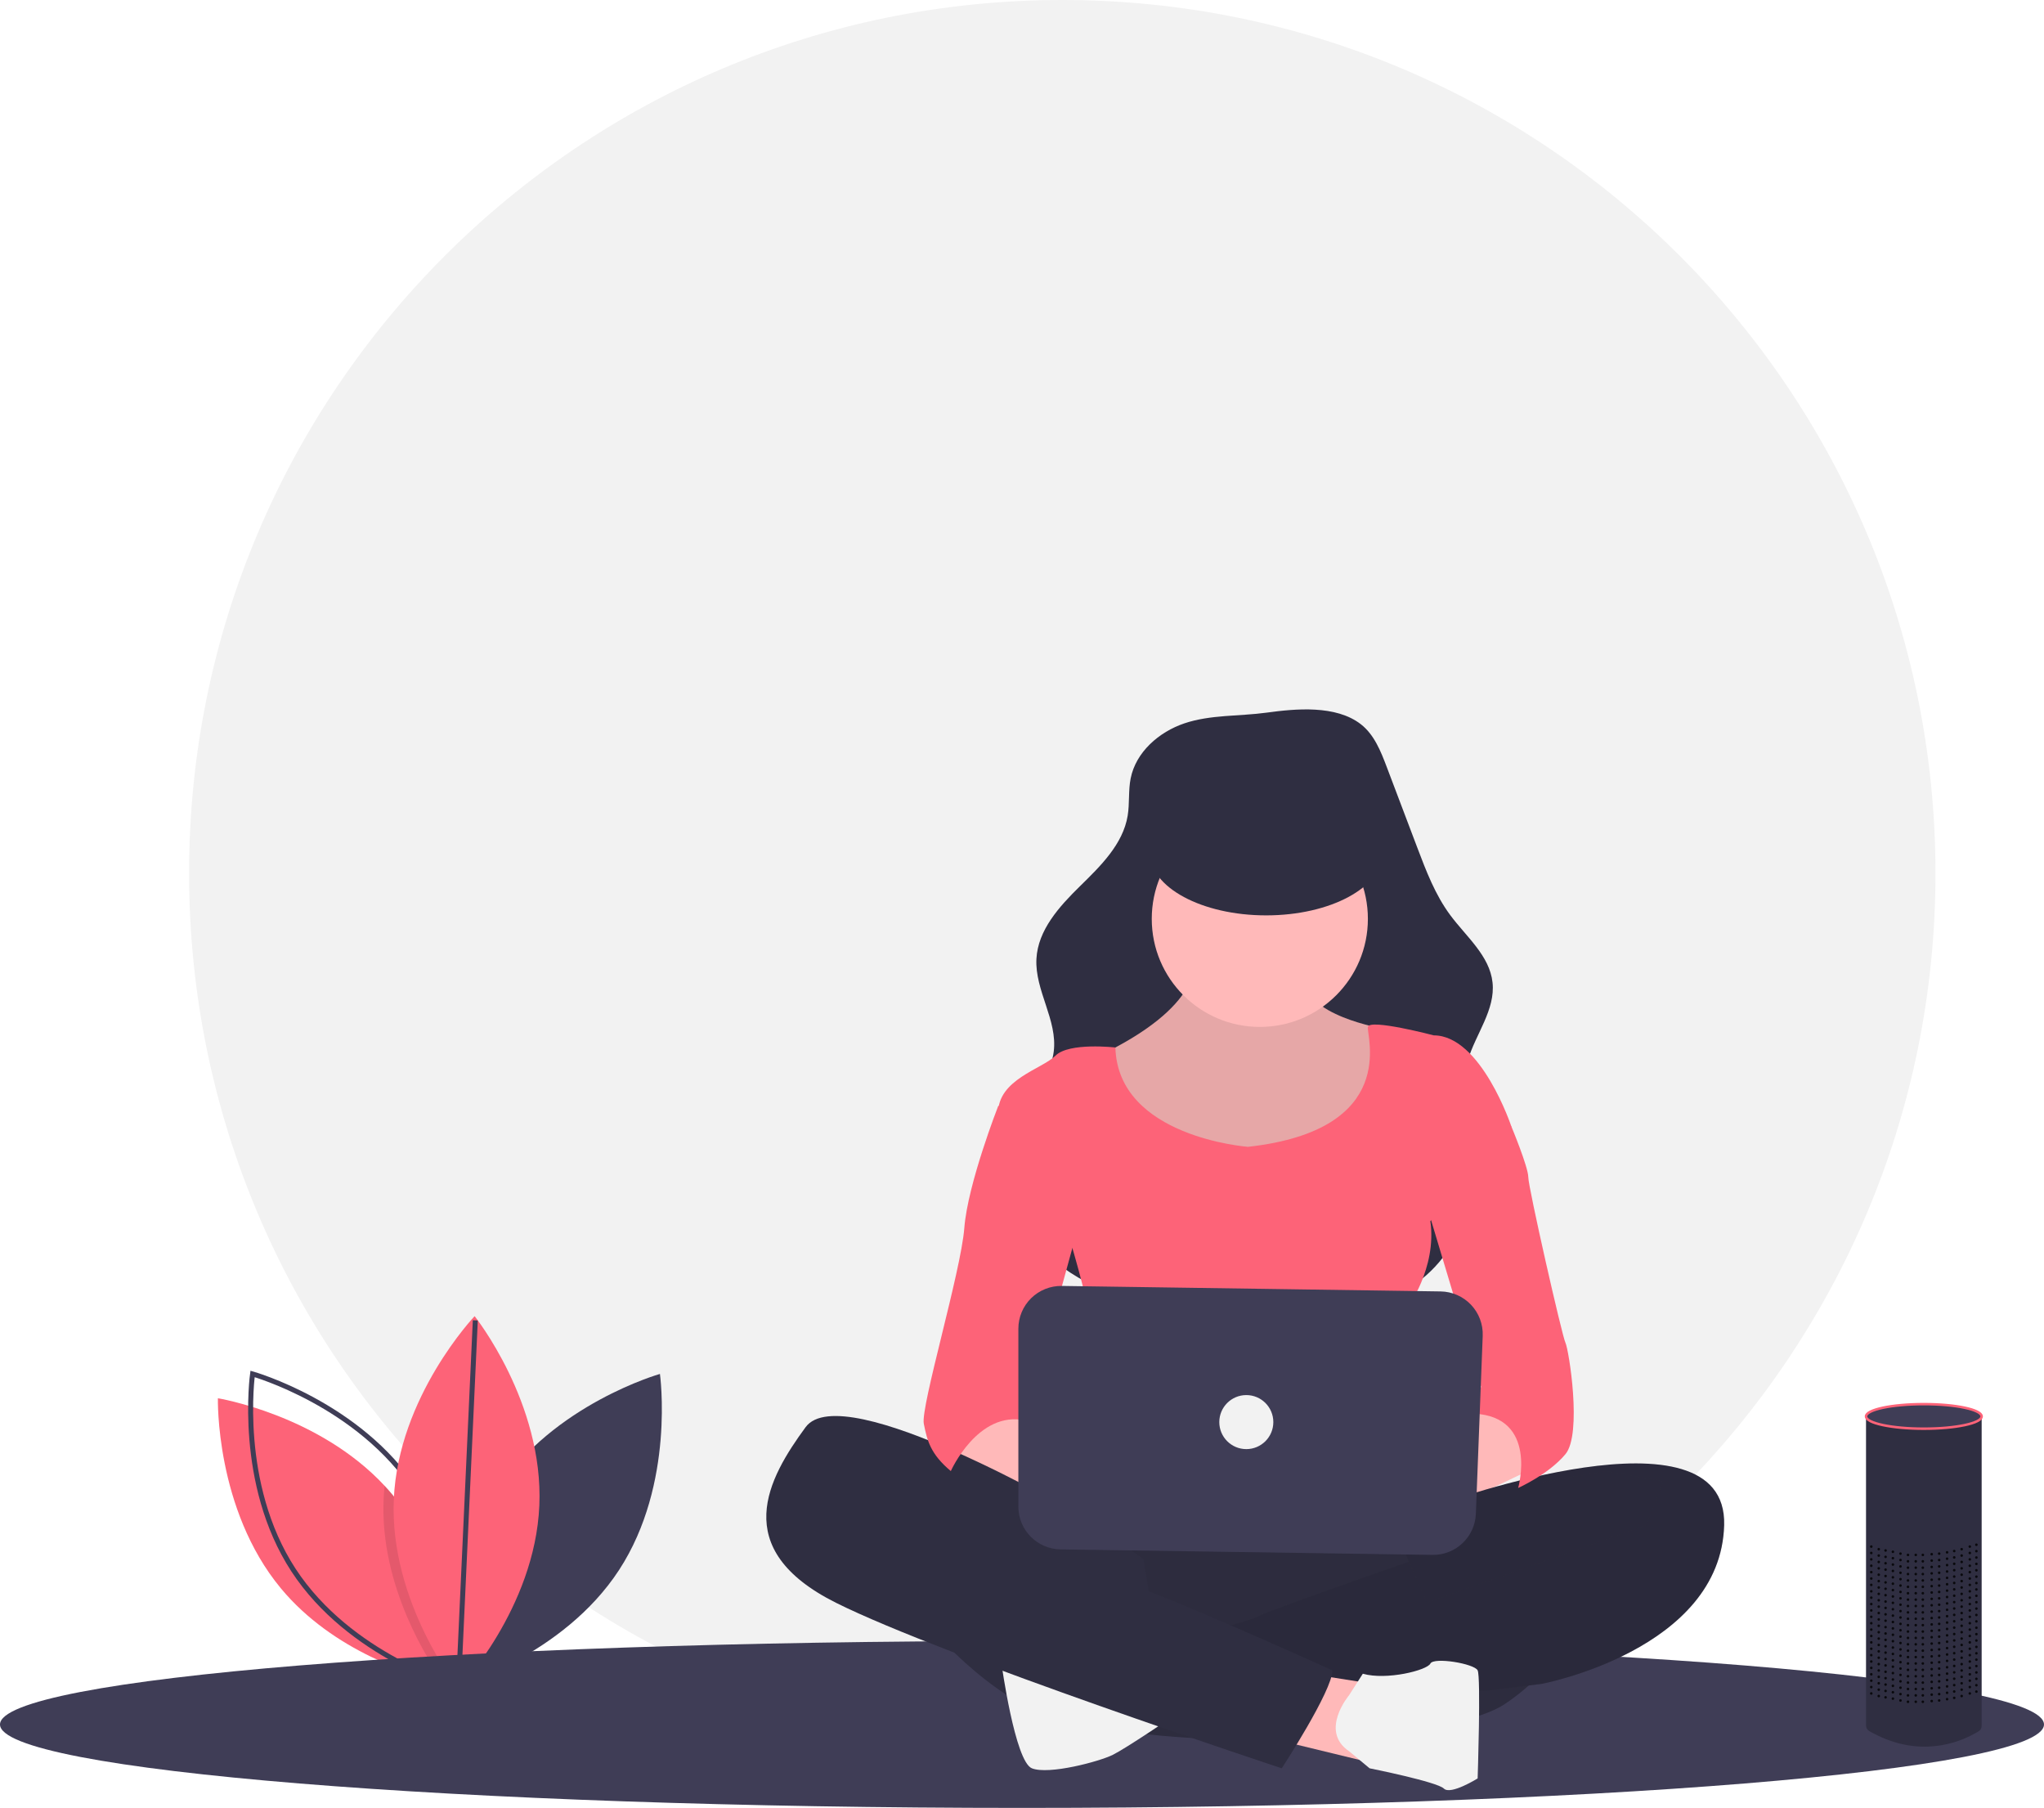
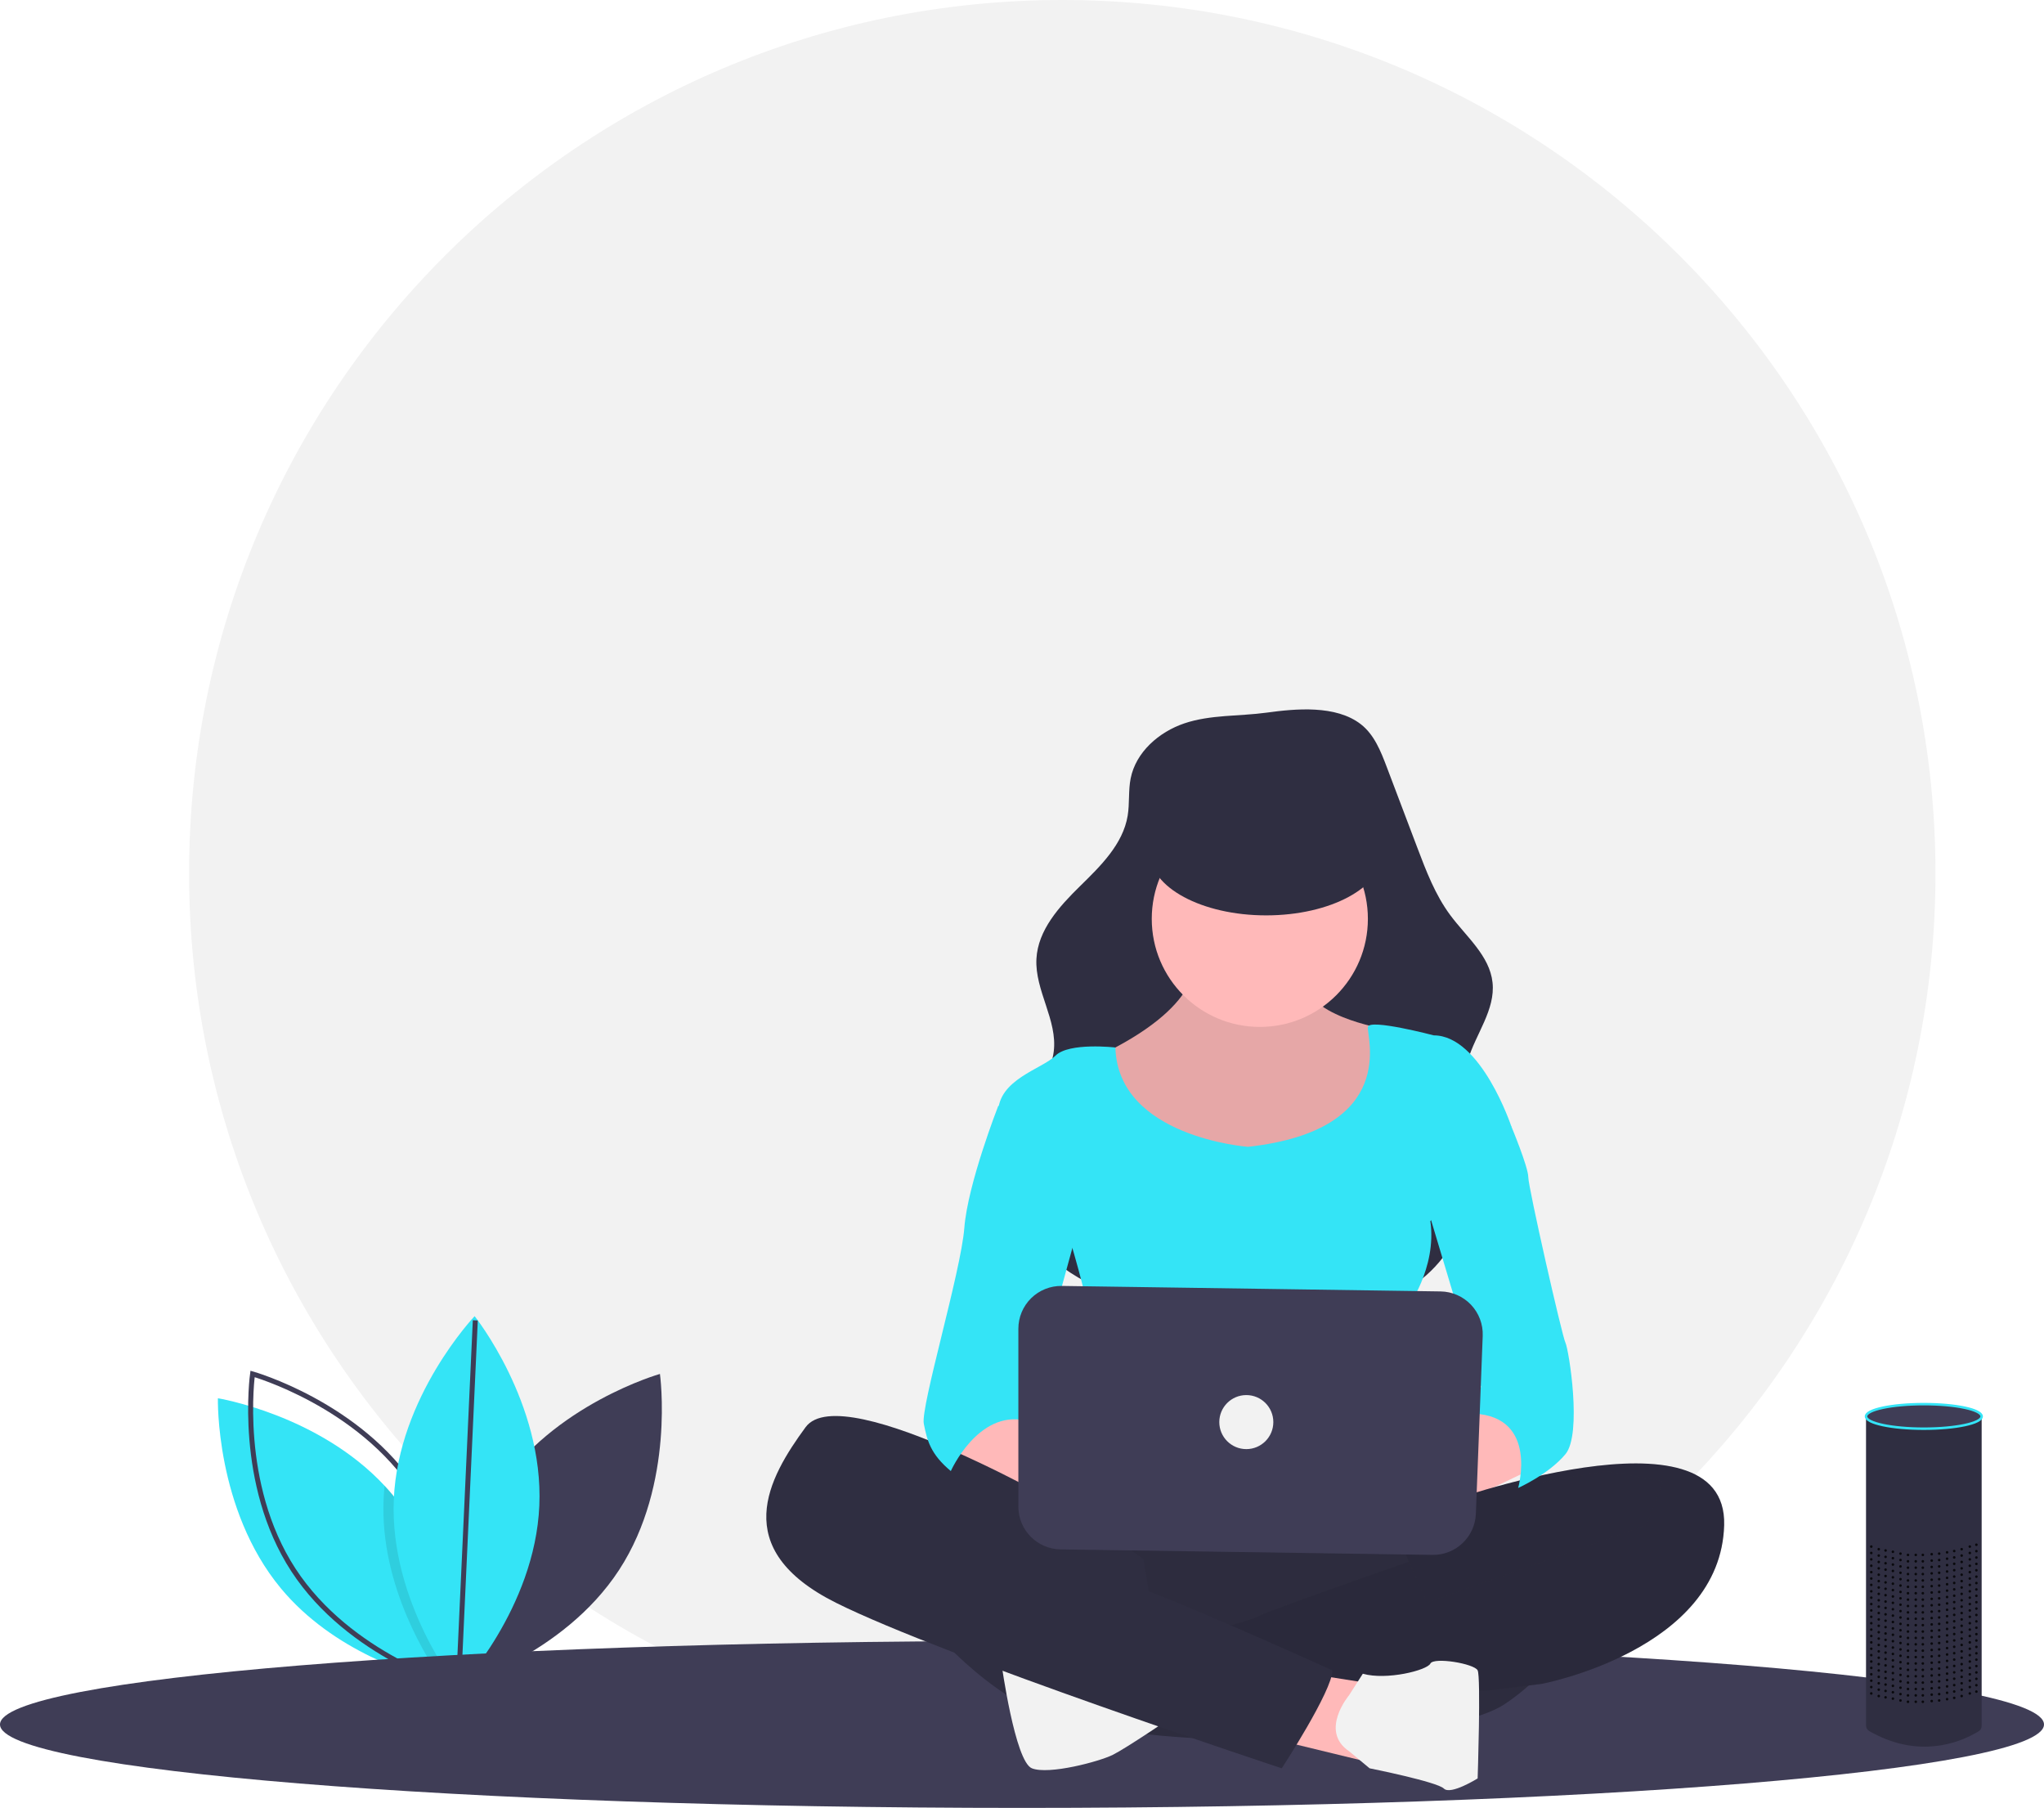
<svg xmlns="http://www.w3.org/2000/svg" id="e4ebe004-ac85-4249-bdf7-a9685d9ba22f" data-name="Layer 1" width="820" height="725.174" viewBox="0 0 820 725.174">
  <circle cx="426.16" cy="350.304" r="350.304" fill="#f2f2f2" />
  <path d="M389.416,685.212c-22.565,34.604-16.382,78.617-16.382,78.617s42.768-12.092,65.333-46.697S454.749,638.515,454.749,638.515,411.981,650.608,389.416,685.212Z" transform="translate(-190 -87.41324)" fill="#3f3d56" />
-   <path d="M372.914,763.426s-.549-.088-1.56-.292c-.806-.164-1.917-.397-3.273-.719-12.12-2.858-44.343-12.517-65.41-37.915-26.367-31.802-25.257-76.233-25.257-76.233s40.317,6.551,66.883,35.11q1.727,1.841,3.36,3.816c22.943,27.671,25.082,64.902,25.251,74.106C372.932,762.678,372.914,763.426,372.914,763.426Z" transform="translate(-190 -87.41324)" fill="#fd6378" />
+   <path d="M372.914,763.426s-.549-.088-1.56-.292c-.806-.164-1.917-.397-3.273-.719-12.12-2.858-44.343-12.517-65.41-37.915-26.367-31.802-25.257-76.233-25.257-76.233s40.317,6.551,66.883,35.11q1.727,1.841,3.36,3.816c22.943,27.671,25.082,64.902,25.251,74.106C372.932,762.678,372.914,763.426,372.914,763.426Z" transform="translate(-190 -87.41324)" fill="#34e4f6" />
  <path d="M356.652,685.212c22.565,34.604,16.382,78.617,16.382,78.617s-42.768-12.092-65.333-46.697-16.382-78.617-16.382-78.617S334.087,650.608,356.652,685.212Z" transform="translate(-190 -87.41324)" fill="none" stroke="#3f3d56" stroke-miterlimit="10" stroke-width="2" />
  <path d="M372.908,761.299c-.596.719-1.122,1.332-1.554,1.835-.958,1.093-1.502,1.666-1.502,1.666s-.66-.83-1.771-2.384c-6.095-8.497-25.701-38.71-24.188-73.609q.123-2.744.403-5.429,1.727,1.841,3.36,3.816C370.6,714.864,372.739,752.095,372.908,761.299Z" transform="translate(-190 -87.41324)" opacity="0.1" />
-   <path d="M406.366,691.33C404.583,732.603,373.945,764.8,373.945,764.8s-27.746-34.72-25.962-75.993,32.421-73.47,32.421-73.47S408.15,650.057,406.366,691.33Z" transform="translate(-190 -87.41324)" fill="#fd6378" />
+   <path d="M406.366,691.33C404.583,732.603,373.945,764.8,373.945,764.8s-27.746-34.72-25.962-75.993,32.421-73.47,32.421-73.47S408.15,650.057,406.366,691.33Z" transform="translate(-190 -87.41324)" fill="#34e4f6" />
  <line x1="183.945" y1="676.218" x2="190.681" y2="529.608" fill="none" stroke="#3f3d56" stroke-miterlimit="10" stroke-width="2" />
  <ellipse cx="410" cy="691.704" rx="410" ry="33.469" fill="#3f3d56" />
  <path d="M665.161,377.554c-10.222,3.452-19.482,11.526-21.575,22.11-.97,4.906-.375,10.006-1.192,14.94-1.894,11.443-10.876,20.182-19.161,28.3s-16.84,17.55-17.445,29.132c-.662,12.684,8.536,24.566,6.945,37.167-1.849,14.639-17.312,24.126-21.134,38.378-2.552,9.517.575,19.768,5.721,28.171,9.806,16.012,26.566,26.883,44.415,32.711s36.858,7.054,55.633,7.25c22.861.24,47.682-1.723,64.858-16.811a51.959,51.959,0,0,0,17.249-33.826c1.632-17.477-5.663-35.536-.631-52.352,3.167-10.583,11.108-20.249,9.922-31.232-1.159-10.739-10.538-18.351-16.972-27.026-6.008-8.1-9.653-17.666-13.226-27.097L746.345,395.101c-2.403-6.343-5.042-13.015-10.397-17.178-10.026-7.794-26.147-6.263-37.871-4.655C687.201,374.759,675.62,374.022,665.161,377.554Z" transform="translate(-190 -87.41324)" fill="#2f2e41" />
  <path d="M668.99,471.55s5.419,17.612-35.224,37.934,4.064,41.998,4.064,41.998l47.417,10.838s48.772-6.774,54.191-14.902,14.902-35.224,12.193-39.288A63.342,63.342,0,0,0,744.857,500s-32.515-5.419-31.16-20.322S668.99,471.55,668.99,471.55Z" transform="translate(-190 -87.41324)" fill="#ffb9b9" />
  <path d="M668.99,471.55s5.419,17.612-35.224,37.934,4.064,41.998,4.064,41.998l47.417,10.838s48.772-6.774,54.191-14.902,14.902-35.224,12.193-39.288A63.342,63.342,0,0,0,744.857,500s-32.515-5.419-31.16-20.322S668.99,471.55,668.99,471.55Z" transform="translate(-190 -87.41324)" opacity="0.1" />
  <circle cx="505.408" cy="368.557" r="43.353" fill="#ffb9b9" />
-   <path d="M690.666,547.417s-52.211-3.818-53.201-39.843c0,0-18.602-2.155-24.021,3.264s-23.031,9.483-23.031,23.031,29.805,54.191,29.805,54.191,16.257,54.191,9.483,63.674-8.129,33.869-8.129,33.869,67.739-5.419,78.577,0,54.191,5.419,56.9,0S754.34,612.446,754.34,612.446s12.193-16.257,9.483-35.224l32.514-37.934s-12.193-36.579-31.16-36.579c0,0-25.741-6.774-26.418-3.387S751.631,540.643,690.666,547.417Z" transform="translate(-190 -87.41324)" fill="#fd6378" />
+   <path d="M690.666,547.417s-52.211-3.818-53.201-39.843c0,0-18.602-2.155-24.021,3.264s-23.031,9.483-23.031,23.031,29.805,54.191,29.805,54.191,16.257,54.191,9.483,63.674-8.129,33.869-8.129,33.869,67.739-5.419,78.577,0,54.191,5.419,56.9,0S754.34,612.446,754.34,612.446s12.193-16.257,9.483-35.224l32.514-37.934s-12.193-36.579-31.16-36.579c0,0-25.741-6.774-26.418-3.387S751.631,540.643,690.666,547.417Z" transform="translate(-190 -87.41324)" fill="#34e4f6" />
  <path d="M568.737,666.637s12.193,18.967,43.353,23.031,36.579-6.774,33.869-9.483-35.224-14.902-35.224-14.902l-18.967-14.902Z" transform="translate(-190 -87.41324)" fill="#ffb9b9" />
  <path d="M790.919,650.38,755.695,670.701s-46.062-2.71-28.45,10.838,50.127,8.129,50.127,8.129l31.16-14.902Z" transform="translate(-190 -87.41324)" fill="#ffb9b9" />
  <path d="M614.799,685.604s-32.515,79.931,6.774,92.124,147.67,9.483,172.056-6.774,31.16-37.934,27.095-44.707-31.16-25.741-50.127-27.095S614.799,685.604,614.799,685.604Z" transform="translate(-190 -87.41324)" fill="#2f2e41" />
  <path d="M614.799,685.604s-32.515,79.931,6.774,92.124,147.67,9.483,172.056-6.774,31.16-37.934,27.095-44.707-31.16-25.741-50.127-27.095S614.799,685.604,614.799,685.604Z" transform="translate(-190 -87.41324)" opacity="0.05" />
  <path d="M768.277,690.57s114.767-41.545,113.412,8.582-73.158,63.674-73.158,63.674l-21.676,2.71L667.635,769.599s4.064-21.676-5.419-24.386c0,0,31.16-8.129,32.515-9.483s78.577-28.45,83.996-29.805,21.676-12.193,33.869-10.838c0,0,13.548-10.838,28.45-8.129L799.048,689.668Z" transform="translate(-190 -87.41324)" fill="#2f2e41" />
  <path d="M768.277,690.57s114.767-41.545,113.412,8.582-73.158,63.674-73.158,63.674l-21.676,2.71L667.635,769.599s4.064-21.676-5.419-24.386c0,0,31.16-8.129,32.515-9.483s78.577-28.45,83.996-29.805,21.676-12.193,33.869-10.838c0,0,13.548-10.838,28.45-8.129L799.048,689.668Z" transform="translate(-190 -87.41324)" opacity="0.1" />
  <polygon points="558 609.885 572.469 642.898 660.529 611.738 667.303 594.126 644.272 590.062 597.97 598.19 577.888 603.61 558 609.885" fill="#2f2e41" />
  <polygon points="558 609.885 572.469 642.898 660.529 611.738 667.303 594.126 644.272 590.062 597.97 598.19 577.888 603.61 558 609.885" opacity="0.1" />
  <path d="M560.608,737.085s25.741,32.515,55.546,40.643,46.062-2.71,46.062-2.71L652.732,737.085l-4.064-24.386-17.612-12.193-35.224-16.257-41.998-13.548s-17.612-2.71-17.612,0,16.257,43.353,16.257,43.353Z" transform="translate(-190 -87.41324)" fill="#2f2e41" />
  <path d="M591.768,754.697s5.419,39.288,12.193,41.998,27.095-2.71,32.514-5.419,23.839-15.211,23.839-15.211S595.832,751.987,591.768,754.697Z" transform="translate(-190 -87.41324)" fill="#f2f2f2" />
  <polygon points="525.052 671.348 550.793 675.412 548.083 706.572 512.18 697.851 525.052 671.348" fill="#ffb9b9" />
  <path d="M731.18,767.433s-12.064,14.359.129,22.488l8.129,6.774s27.095,5.419,29.805,8.129,13.548-4.064,13.548-4.064,1.355-40.643,0-43.353-17.612-5.419-18.967-2.71-17.612,6.774-27.095,4.064Z" transform="translate(-190 -87.41324)" fill="#f2f2f2" />
  <path d="M622.928,695.087S528.094,639.541,513.191,659.863s-31.16,48.772,12.193,70.448,178.83,66.384,178.83,66.384,20.322-31.16,20.322-39.288c0,0-71.803-32.515-83.996-35.224s-60.965-33.869-67.739-36.579-16.257-10.838-16.257-10.838Z" transform="translate(-190 -87.41324)" fill="#2f2e41" />
-   <path d="M595.832,527.095l-5.419,4.064s-12.193,31.16-13.548,48.772-17.612,71.803-16.257,78.577,2.71,12.193,10.838,18.967c0,0,10.838-24.386,29.805-20.322l23.031-83.996Z" transform="translate(-190 -87.41324)" fill="#fd6378" />
-   <path d="M785.5,527.095,796.338,539.288s6.774,16.257,6.774,20.322,13.548,63.674,14.902,66.384,6.774,36.579,0,44.707-18.967,13.548-18.967,13.548,8.129-28.45-17.612-29.805l2.71-10.838-24.386-81.286Z" transform="translate(-190 -87.41324)" fill="#fd6378" />
+   <path d="M595.832,527.095l-5.419,4.064s-12.193,31.16-13.548,48.772-17.612,71.803-16.257,78.577,2.71,12.193,10.838,18.967c0,0,10.838-24.386,29.805-20.322l23.031-83.996Z" transform="translate(-190 -87.41324)" fill="#34e4f6" />
+   <path d="M785.5,527.095,796.338,539.288s6.774,16.257,6.774,20.322,13.548,63.674,14.902,66.384,6.774,36.579,0,44.707-18.967,13.548-18.967,13.548,8.129-28.45-17.612-29.805l2.71-10.838-24.386-81.286Z" transform="translate(-190 -87.41324)" fill="#34e4f6" />
  <path d="M598.542,620.37v71.361A17.157,17.157,0,0,0,615.444,708.885l149.238,2.211a17.157,17.157,0,0,0,17.398-16.495l2.745-71.369a17.157,17.157,0,0,0-16.895-17.814l-151.983-2.203A17.157,17.157,0,0,0,598.542,620.37Z" transform="translate(-190 -87.41324)" fill="#3f3d56" />
  <ellipse cx="507.95" cy="342.039" rx="46.665" ry="25.127" fill="#2f2e41" />
  <circle cx="499.989" cy="570.418" r="10.838" fill="#f2f2f2" />
  <path d="M984.99,655.635V779.402c0,2.126-1.144,2.43-3.004,3.461-6.274,3.48-21.74,9.68-40.308-.133-1.906-1.007-3.08-1.348-3.08-3.504V656.428S962.19,665.944,984.99,655.635Z" transform="translate(-190 -87.41324)" fill="#2f2e41" />
-   <ellipse cx="771.794" cy="568.138" rx="23.196" ry="4.926" fill="#3f3d56" stroke="#fd6378" stroke-miterlimit="10" />
+   <ellipse cx="771.794" cy="568.138" rx="23.196" ry="4.926" fill="#3f3d56" stroke="#34e4f6" stroke-miterlimit="10" />
  <g opacity="0.8">
    <circle cx="792.877" cy="619.616" r="0.52" />
    <circle cx="790.235" cy="620.355" r="0.52" />
    <circle cx="786.971" cy="621.395" r="0.52" />
    <circle cx="781.118" cy="622.656" r="0.52" />
    <circle cx="774.948" cy="623.403" r="0.52" />
    <circle cx="768.557" cy="623.697" r="0.52" />
    <circle cx="759.384" cy="622.436" r="0.52" />
    <circle cx="762.423" cy="623.177" r="0.52" />
    <circle cx="753.707" cy="621.395" r="0.52" />
    <circle cx="756.441" cy="621.916" r="0.52" />
    <circle cx="750.71" cy="620.355" r="0.52" />
    <circle cx="783.982" cy="622.136" r="0.52" />
    <circle cx="777.944" cy="623.177" r="0.52" />
    <circle cx="771.391" cy="623.697" r="0.52" />
    <circle cx="765.43" cy="623.697" r="0.52" />
  </g>
  <g opacity="0.8">
    <circle cx="792.877" cy="622.177" r="0.52" />
    <circle cx="790.235" cy="622.916" r="0.52" />
    <circle cx="786.971" cy="623.956" r="0.52" />
    <circle cx="781.118" cy="625.217" r="0.52" />
    <circle cx="774.948" cy="625.964" r="0.52" />
    <circle cx="768.557" cy="626.258" r="0.52" />
    <circle cx="759.384" cy="624.997" r="0.52" />
    <circle cx="762.423" cy="625.738" r="0.52" />
    <circle cx="753.707" cy="623.956" r="0.52" />
    <circle cx="756.441" cy="624.477" r="0.52" />
    <circle cx="750.71" cy="622.916" r="0.52" />
    <circle cx="783.982" cy="624.697" r="0.52" />
    <circle cx="777.944" cy="625.738" r="0.52" />
    <circle cx="771.391" cy="626.258" r="0.52" />
    <circle cx="765.43" cy="626.258" r="0.52" />
  </g>
  <g opacity="0.8">
    <circle cx="792.877" cy="624.738" r="0.52" />
    <circle cx="790.235" cy="625.477" r="0.52" />
    <circle cx="786.971" cy="626.517" r="0.52" />
    <circle cx="781.118" cy="627.778" r="0.52" />
    <circle cx="774.948" cy="628.525" r="0.52" />
    <circle cx="768.557" cy="628.819" r="0.52" />
    <circle cx="759.384" cy="627.558" r="0.52" />
    <circle cx="762.423" cy="628.299" r="0.52" />
    <circle cx="753.707" cy="626.517" r="0.52" />
    <circle cx="756.441" cy="627.038" r="0.52" />
    <circle cx="750.71" cy="625.477" r="0.52" />
    <circle cx="783.982" cy="627.258" r="0.52" />
    <circle cx="777.944" cy="628.299" r="0.52" />
    <circle cx="771.391" cy="628.819" r="0.52" />
    <circle cx="765.43" cy="628.819" r="0.52" />
  </g>
  <g opacity="0.8">
    <circle cx="792.877" cy="627.299" r="0.52" />
    <circle cx="790.235" cy="628.038" r="0.52" />
    <circle cx="786.971" cy="629.079" r="0.52" />
    <circle cx="781.118" cy="630.339" r="0.52" />
    <circle cx="774.948" cy="631.087" r="0.52" />
    <circle cx="768.557" cy="631.38" r="0.52" />
    <circle cx="759.384" cy="630.119" r="0.52" />
    <circle cx="762.423" cy="630.86" r="0.52" />
    <circle cx="753.707" cy="629.079" r="0.52" />
    <circle cx="756.441" cy="629.599" r="0.52" />
    <circle cx="750.71" cy="628.038" r="0.52" />
    <circle cx="783.982" cy="629.819" r="0.52" />
    <circle cx="777.944" cy="630.86" r="0.52" />
    <circle cx="771.391" cy="631.38" r="0.52" />
    <circle cx="765.43" cy="631.38" r="0.52" />
  </g>
  <g opacity="0.8">
    <circle cx="792.877" cy="629.86" r="0.52" />
    <circle cx="790.235" cy="630.599" r="0.52" />
    <circle cx="786.971" cy="631.64" r="0.52" />
    <circle cx="781.118" cy="632.9" r="0.52" />
    <circle cx="774.948" cy="633.648" r="0.52" />
    <circle cx="768.557" cy="633.941" r="0.52" />
    <circle cx="759.384" cy="632.68" r="0.52" />
    <circle cx="762.423" cy="633.421" r="0.52" />
    <circle cx="753.707" cy="631.64" r="0.52" />
    <circle cx="756.441" cy="632.16" r="0.52" />
    <circle cx="750.71" cy="630.599" r="0.52" />
    <circle cx="783.982" cy="632.38" r="0.52" />
    <circle cx="777.944" cy="633.421" r="0.52" />
    <circle cx="771.391" cy="633.941" r="0.52" />
    <circle cx="765.43" cy="633.941" r="0.52" />
  </g>
  <g opacity="0.8">
    <circle cx="792.877" cy="632.421" r="0.52" />
    <circle cx="790.235" cy="633.16" r="0.52" />
    <circle cx="786.971" cy="634.201" r="0.52" />
    <circle cx="781.118" cy="635.461" r="0.52" />
    <circle cx="774.948" cy="636.209" r="0.52" />
    <circle cx="768.557" cy="636.502" r="0.52" />
    <circle cx="759.384" cy="635.241" r="0.52" />
    <circle cx="762.423" cy="635.982" r="0.52" />
    <circle cx="753.707" cy="634.201" r="0.52" />
    <circle cx="756.441" cy="634.721" r="0.52" />
    <circle cx="750.71" cy="633.16" r="0.52" />
    <circle cx="783.982" cy="634.941" r="0.52" />
    <circle cx="777.944" cy="635.982" r="0.52" />
    <circle cx="771.391" cy="636.502" r="0.52" />
    <circle cx="765.43" cy="636.502" r="0.52" />
  </g>
  <g opacity="0.8">
    <circle cx="792.877" cy="634.982" r="0.52" />
    <circle cx="790.235" cy="635.721" r="0.52" />
    <circle cx="786.971" cy="636.762" r="0.52" />
    <circle cx="781.118" cy="638.022" r="0.52" />
    <circle cx="774.948" cy="638.77" r="0.52" />
    <circle cx="768.557" cy="639.063" r="0.52" />
    <circle cx="759.384" cy="637.802" r="0.52" />
    <circle cx="762.423" cy="638.543" r="0.52" />
    <circle cx="753.707" cy="636.762" r="0.52" />
    <circle cx="756.441" cy="637.282" r="0.52" />
    <circle cx="750.71" cy="635.721" r="0.52" />
    <circle cx="783.982" cy="637.502" r="0.52" />
    <circle cx="777.944" cy="638.543" r="0.52" />
    <circle cx="771.391" cy="639.063" r="0.52" />
    <circle cx="765.43" cy="639.063" r="0.52" />
  </g>
  <g opacity="0.8">
    <circle cx="792.877" cy="637.543" r="0.52" />
    <circle cx="790.235" cy="638.282" r="0.52" />
    <circle cx="786.971" cy="639.323" r="0.52" />
    <circle cx="781.118" cy="640.583" r="0.52" />
    <circle cx="774.948" cy="641.331" r="0.52" />
    <circle cx="768.557" cy="641.624" r="0.52" />
    <circle cx="759.384" cy="640.363" r="0.52" />
    <circle cx="762.423" cy="641.104" r="0.52" />
    <circle cx="753.707" cy="639.323" r="0.52" />
    <circle cx="756.441" cy="639.843" r="0.52" />
    <circle cx="750.71" cy="638.282" r="0.52" />
    <circle cx="783.982" cy="640.063" r="0.52" />
    <circle cx="777.944" cy="641.104" r="0.52" />
    <circle cx="771.391" cy="641.624" r="0.52" />
    <circle cx="765.43" cy="641.624" r="0.52" />
  </g>
  <g opacity="0.8">
    <circle cx="792.877" cy="640.104" r="0.52" />
    <circle cx="790.235" cy="640.843" r="0.52" />
    <circle cx="786.971" cy="641.884" r="0.52" />
    <circle cx="781.118" cy="643.144" r="0.52" />
    <circle cx="774.948" cy="643.892" r="0.52" />
    <circle cx="768.557" cy="644.185" r="0.52" />
    <circle cx="759.384" cy="642.924" r="0.52" />
    <circle cx="762.423" cy="643.665" r="0.52" />
    <circle cx="753.707" cy="641.884" r="0.52" />
    <circle cx="756.441" cy="642.404" r="0.52" />
    <circle cx="750.71" cy="640.843" r="0.52" />
    <circle cx="783.982" cy="642.624" r="0.52" />
    <circle cx="777.944" cy="643.665" r="0.52" />
    <circle cx="771.391" cy="644.185" r="0.52" />
    <circle cx="765.43" cy="644.185" r="0.52" />
  </g>
  <g opacity="0.8">
    <circle cx="792.877" cy="642.665" r="0.52" />
    <circle cx="790.235" cy="643.404" r="0.52" />
    <circle cx="786.971" cy="644.445" r="0.52" />
    <circle cx="781.118" cy="645.706" r="0.52" />
    <circle cx="774.948" cy="646.453" r="0.52" />
    <circle cx="768.557" cy="646.746" r="0.52" />
    <circle cx="759.384" cy="645.485" r="0.52" />
    <circle cx="762.423" cy="646.226" r="0.52" />
    <circle cx="753.707" cy="644.445" r="0.52" />
    <circle cx="756.441" cy="644.965" r="0.52" />
    <circle cx="750.71" cy="643.404" r="0.52" />
    <circle cx="783.982" cy="645.185" r="0.52" />
    <circle cx="777.944" cy="646.226" r="0.52" />
    <circle cx="771.391" cy="646.746" r="0.52" />
    <circle cx="765.43" cy="646.746" r="0.52" />
  </g>
  <g opacity="0.8">
    <circle cx="792.877" cy="645.226" r="0.52" />
    <circle cx="790.235" cy="645.965" r="0.52" />
    <circle cx="786.971" cy="647.006" r="0.52" />
    <circle cx="781.118" cy="648.267" r="0.52" />
    <circle cx="774.948" cy="649.014" r="0.52" />
    <circle cx="768.557" cy="649.307" r="0.52" />
    <circle cx="759.384" cy="648.046" r="0.52" />
    <circle cx="762.423" cy="648.787" r="0.52" />
    <circle cx="753.707" cy="647.006" r="0.52" />
    <circle cx="756.441" cy="647.526" r="0.52" />
    <circle cx="750.71" cy="645.965" r="0.52" />
    <circle cx="783.982" cy="647.746" r="0.52" />
    <circle cx="777.944" cy="648.787" r="0.52" />
    <circle cx="771.391" cy="649.307" r="0.52" />
    <circle cx="765.43" cy="649.307" r="0.52" />
  </g>
  <g opacity="0.8">
    <circle cx="792.877" cy="647.787" r="0.52" />
    <circle cx="790.235" cy="648.526" r="0.52" />
    <circle cx="786.971" cy="649.567" r="0.52" />
    <circle cx="781.118" cy="650.828" r="0.52" />
    <circle cx="774.948" cy="651.575" r="0.52" />
    <circle cx="768.557" cy="651.868" r="0.52" />
    <circle cx="759.384" cy="650.607" r="0.52" />
    <circle cx="762.423" cy="651.348" r="0.52" />
    <circle cx="753.707" cy="649.567" r="0.52" />
    <circle cx="756.441" cy="650.087" r="0.52" />
    <circle cx="750.71" cy="648.526" r="0.52" />
    <circle cx="783.982" cy="650.307" r="0.52" />
    <circle cx="777.944" cy="651.348" r="0.52" />
    <circle cx="771.391" cy="651.868" r="0.52" />
    <circle cx="765.43" cy="651.868" r="0.52" />
  </g>
  <g opacity="0.8">
    <circle cx="792.877" cy="650.348" r="0.52" />
    <circle cx="790.235" cy="651.087" r="0.52" />
    <circle cx="786.971" cy="652.128" r="0.52" />
    <circle cx="781.118" cy="653.389" r="0.52" />
    <circle cx="774.948" cy="654.136" r="0.52" />
    <circle cx="768.557" cy="654.429" r="0.52" />
    <circle cx="759.384" cy="653.168" r="0.52" />
    <circle cx="762.423" cy="653.909" r="0.52" />
    <circle cx="753.707" cy="652.128" r="0.52" />
    <circle cx="756.441" cy="652.648" r="0.52" />
    <circle cx="750.71" cy="651.087" r="0.52" />
    <circle cx="783.982" cy="652.868" r="0.52" />
    <circle cx="777.944" cy="653.909" r="0.52" />
    <circle cx="771.391" cy="654.429" r="0.52" />
    <circle cx="765.43" cy="654.429" r="0.52" />
  </g>
  <g opacity="0.8">
    <circle cx="792.877" cy="652.909" r="0.52" />
    <circle cx="790.235" cy="653.648" r="0.52" />
    <circle cx="786.971" cy="654.689" r="0.52" />
    <circle cx="781.118" cy="655.95" r="0.52" />
    <circle cx="774.948" cy="656.697" r="0.52" />
    <circle cx="768.557" cy="656.99" r="0.52" />
    <circle cx="759.384" cy="655.73" r="0.52" />
    <circle cx="762.423" cy="656.47" r="0.52" />
    <circle cx="753.707" cy="654.689" r="0.52" />
    <circle cx="756.441" cy="655.209" r="0.52" />
    <circle cx="750.71" cy="653.648" r="0.52" />
    <circle cx="783.982" cy="655.429" r="0.52" />
    <circle cx="777.944" cy="656.47" r="0.52" />
    <circle cx="771.391" cy="656.99" r="0.52" />
    <circle cx="765.43" cy="656.99" r="0.52" />
  </g>
  <g opacity="0.8">
    <circle cx="792.877" cy="655.47" r="0.52" />
    <circle cx="790.235" cy="656.209" r="0.52" />
    <circle cx="786.971" cy="657.25" r="0.52" />
    <circle cx="781.118" cy="658.511" r="0.52" />
    <circle cx="774.948" cy="659.258" r="0.52" />
    <circle cx="768.557" cy="659.551" r="0.52" />
    <circle cx="759.384" cy="658.291" r="0.52" />
    <circle cx="762.423" cy="659.031" r="0.52" />
    <circle cx="753.707" cy="657.25" r="0.52" />
    <circle cx="756.441" cy="657.77" r="0.52" />
    <circle cx="750.71" cy="656.209" r="0.52" />
    <circle cx="783.982" cy="657.99" r="0.52" />
    <circle cx="777.944" cy="659.031" r="0.52" />
    <circle cx="771.391" cy="659.551" r="0.52" />
    <circle cx="765.43" cy="659.551" r="0.52" />
  </g>
  <g opacity="0.8">
    <circle cx="792.877" cy="658.031" r="0.52" />
    <circle cx="790.235" cy="658.77" r="0.52" />
    <circle cx="786.971" cy="659.811" r="0.52" />
    <circle cx="781.118" cy="661.072" r="0.52" />
    <circle cx="774.948" cy="661.819" r="0.52" />
    <circle cx="768.557" cy="662.112" r="0.52" />
    <circle cx="759.384" cy="660.852" r="0.52" />
    <circle cx="762.423" cy="661.592" r="0.52" />
    <circle cx="753.707" cy="659.811" r="0.52" />
    <circle cx="756.441" cy="660.331" r="0.52" />
    <circle cx="750.71" cy="658.77" r="0.52" />
    <circle cx="783.982" cy="660.551" r="0.52" />
    <circle cx="777.944" cy="661.592" r="0.52" />
    <circle cx="771.391" cy="662.112" r="0.52" />
    <circle cx="765.43" cy="662.112" r="0.52" />
  </g>
  <g opacity="0.8">
    <circle cx="792.877" cy="660.592" r="0.52" />
    <circle cx="790.235" cy="661.331" r="0.52" />
    <circle cx="786.971" cy="662.372" r="0.52" />
    <circle cx="781.118" cy="663.633" r="0.52" />
    <circle cx="774.948" cy="664.38" r="0.52" />
    <circle cx="768.557" cy="664.673" r="0.52" />
    <circle cx="759.384" cy="663.413" r="0.52" />
    <circle cx="762.423" cy="664.153" r="0.52" />
    <circle cx="753.707" cy="662.372" r="0.52" />
    <circle cx="756.441" cy="662.892" r="0.52" />
    <circle cx="750.71" cy="661.331" r="0.52" />
    <circle cx="783.982" cy="663.112" r="0.52" />
    <circle cx="777.944" cy="664.153" r="0.52" />
    <circle cx="771.391" cy="664.673" r="0.52" />
    <circle cx="765.43" cy="664.673" r="0.52" />
  </g>
  <g opacity="0.8">
    <circle cx="792.877" cy="663.153" r="0.52" />
    <circle cx="790.235" cy="663.892" r="0.52" />
    <circle cx="786.971" cy="664.933" r="0.52" />
    <circle cx="781.118" cy="666.194" r="0.52" />
    <circle cx="774.948" cy="666.941" r="0.52" />
    <circle cx="768.557" cy="667.234" r="0.52" />
    <circle cx="759.384" cy="665.974" r="0.52" />
    <circle cx="762.423" cy="666.714" r="0.52" />
    <circle cx="753.707" cy="664.933" r="0.52" />
    <circle cx="756.441" cy="665.453" r="0.52" />
    <circle cx="750.71" cy="663.892" r="0.52" />
    <circle cx="783.982" cy="665.673" r="0.52" />
    <circle cx="777.944" cy="666.714" r="0.52" />
    <circle cx="771.391" cy="667.234" r="0.52" />
    <circle cx="765.43" cy="667.234" r="0.52" />
  </g>
  <g opacity="0.8">
    <circle cx="792.877" cy="665.714" r="0.52" />
    <circle cx="790.235" cy="666.453" r="0.52" />
    <circle cx="786.971" cy="667.494" r="0.52" />
    <circle cx="781.118" cy="668.755" r="0.52" />
    <circle cx="774.948" cy="669.502" r="0.52" />
    <circle cx="768.557" cy="669.796" r="0.52" />
    <circle cx="759.384" cy="668.535" r="0.52" />
    <circle cx="762.423" cy="669.275" r="0.52" />
    <circle cx="753.707" cy="667.494" r="0.52" />
    <circle cx="756.441" cy="668.014" r="0.52" />
    <circle cx="750.71" cy="666.453" r="0.52" />
    <circle cx="783.982" cy="668.234" r="0.52" />
    <circle cx="777.944" cy="669.275" r="0.52" />
    <circle cx="771.391" cy="669.796" r="0.52" />
    <circle cx="765.43" cy="669.796" r="0.52" />
  </g>
  <g opacity="0.8">
    <circle cx="792.877" cy="668.275" r="0.52" />
    <circle cx="790.235" cy="669.014" r="0.52" />
    <circle cx="786.971" cy="670.055" r="0.52" />
    <circle cx="781.118" cy="671.316" r="0.52" />
    <circle cx="774.948" cy="672.063" r="0.52" />
    <circle cx="768.557" cy="672.357" r="0.52" />
    <circle cx="759.384" cy="671.096" r="0.52" />
    <circle cx="762.423" cy="671.836" r="0.52" />
    <circle cx="753.707" cy="670.055" r="0.52" />
    <circle cx="756.441" cy="670.575" r="0.52" />
    <circle cx="750.71" cy="669.014" r="0.52" />
    <circle cx="783.982" cy="670.795" r="0.52" />
    <circle cx="777.944" cy="671.836" r="0.52" />
    <circle cx="771.391" cy="672.357" r="0.52" />
    <circle cx="765.43" cy="672.357" r="0.52" />
  </g>
  <g opacity="0.8">
    <circle cx="792.877" cy="670.836" r="0.52" />
    <circle cx="790.235" cy="671.575" r="0.52" />
    <circle cx="786.971" cy="672.616" r="0.52" />
    <circle cx="781.118" cy="673.877" r="0.52" />
    <circle cx="774.948" cy="674.624" r="0.52" />
    <circle cx="768.557" cy="674.918" r="0.52" />
    <circle cx="759.384" cy="673.657" r="0.52" />
    <circle cx="762.423" cy="674.397" r="0.52" />
    <circle cx="753.707" cy="672.616" r="0.52" />
    <circle cx="756.441" cy="673.136" r="0.52" />
    <circle cx="750.71" cy="671.575" r="0.52" />
    <circle cx="783.982" cy="673.356" r="0.52" />
    <circle cx="777.944" cy="674.397" r="0.52" />
    <circle cx="771.391" cy="674.918" r="0.52" />
    <circle cx="765.43" cy="674.918" r="0.52" />
  </g>
  <g opacity="0.8">
    <circle cx="792.877" cy="673.397" r="0.52" />
    <circle cx="790.235" cy="674.136" r="0.52" />
    <circle cx="786.971" cy="675.177" r="0.52" />
    <circle cx="781.118" cy="676.438" r="0.52" />
    <circle cx="774.948" cy="677.185" r="0.52" />
    <circle cx="768.557" cy="677.479" r="0.52" />
    <circle cx="759.384" cy="676.218" r="0.52" />
    <circle cx="762.423" cy="676.958" r="0.52" />
    <circle cx="753.707" cy="675.177" r="0.52" />
    <circle cx="756.441" cy="675.697" r="0.52" />
    <circle cx="750.71" cy="674.136" r="0.52" />
    <circle cx="783.982" cy="675.917" r="0.52" />
    <circle cx="777.944" cy="676.958" r="0.52" />
    <circle cx="771.391" cy="677.479" r="0.52" />
    <circle cx="765.43" cy="677.479" r="0.52" />
  </g>
  <g opacity="0.8">
    <circle cx="792.877" cy="675.958" r="0.52" />
    <circle cx="790.235" cy="676.697" r="0.52" />
    <circle cx="786.971" cy="677.738" r="0.52" />
    <circle cx="781.118" cy="678.999" r="0.52" />
    <circle cx="774.948" cy="679.746" r="0.52" />
    <circle cx="768.557" cy="680.04" r="0.52" />
    <circle cx="759.384" cy="678.779" r="0.52" />
    <circle cx="762.423" cy="679.519" r="0.52" />
    <circle cx="753.707" cy="677.738" r="0.52" />
    <circle cx="756.441" cy="678.258" r="0.52" />
    <circle cx="750.71" cy="676.697" r="0.52" />
    <circle cx="783.982" cy="678.478" r="0.52" />
    <circle cx="777.944" cy="679.519" r="0.52" />
    <circle cx="771.391" cy="680.04" r="0.52" />
    <circle cx="765.43" cy="680.04" r="0.52" />
  </g>
  <g opacity="0.8">
    <circle cx="792.877" cy="678.519" r="0.52" />
    <circle cx="790.235" cy="679.258" r="0.52" />
    <circle cx="786.971" cy="680.299" r="0.52" />
    <circle cx="781.118" cy="681.56" r="0.52" />
    <circle cx="774.948" cy="682.307" r="0.52" />
    <circle cx="768.557" cy="682.601" r="0.52" />
    <circle cx="759.384" cy="681.34" r="0.52" />
    <circle cx="762.423" cy="682.08" r="0.52" />
    <circle cx="753.707" cy="680.299" r="0.52" />
    <circle cx="756.441" cy="680.819" r="0.52" />
    <circle cx="750.71" cy="679.258" r="0.52" />
    <circle cx="783.982" cy="681.039" r="0.52" />
    <circle cx="777.944" cy="682.08" r="0.52" />
    <circle cx="771.391" cy="682.601" r="0.52" />
    <circle cx="765.43" cy="682.601" r="0.52" />
  </g>
</svg>
